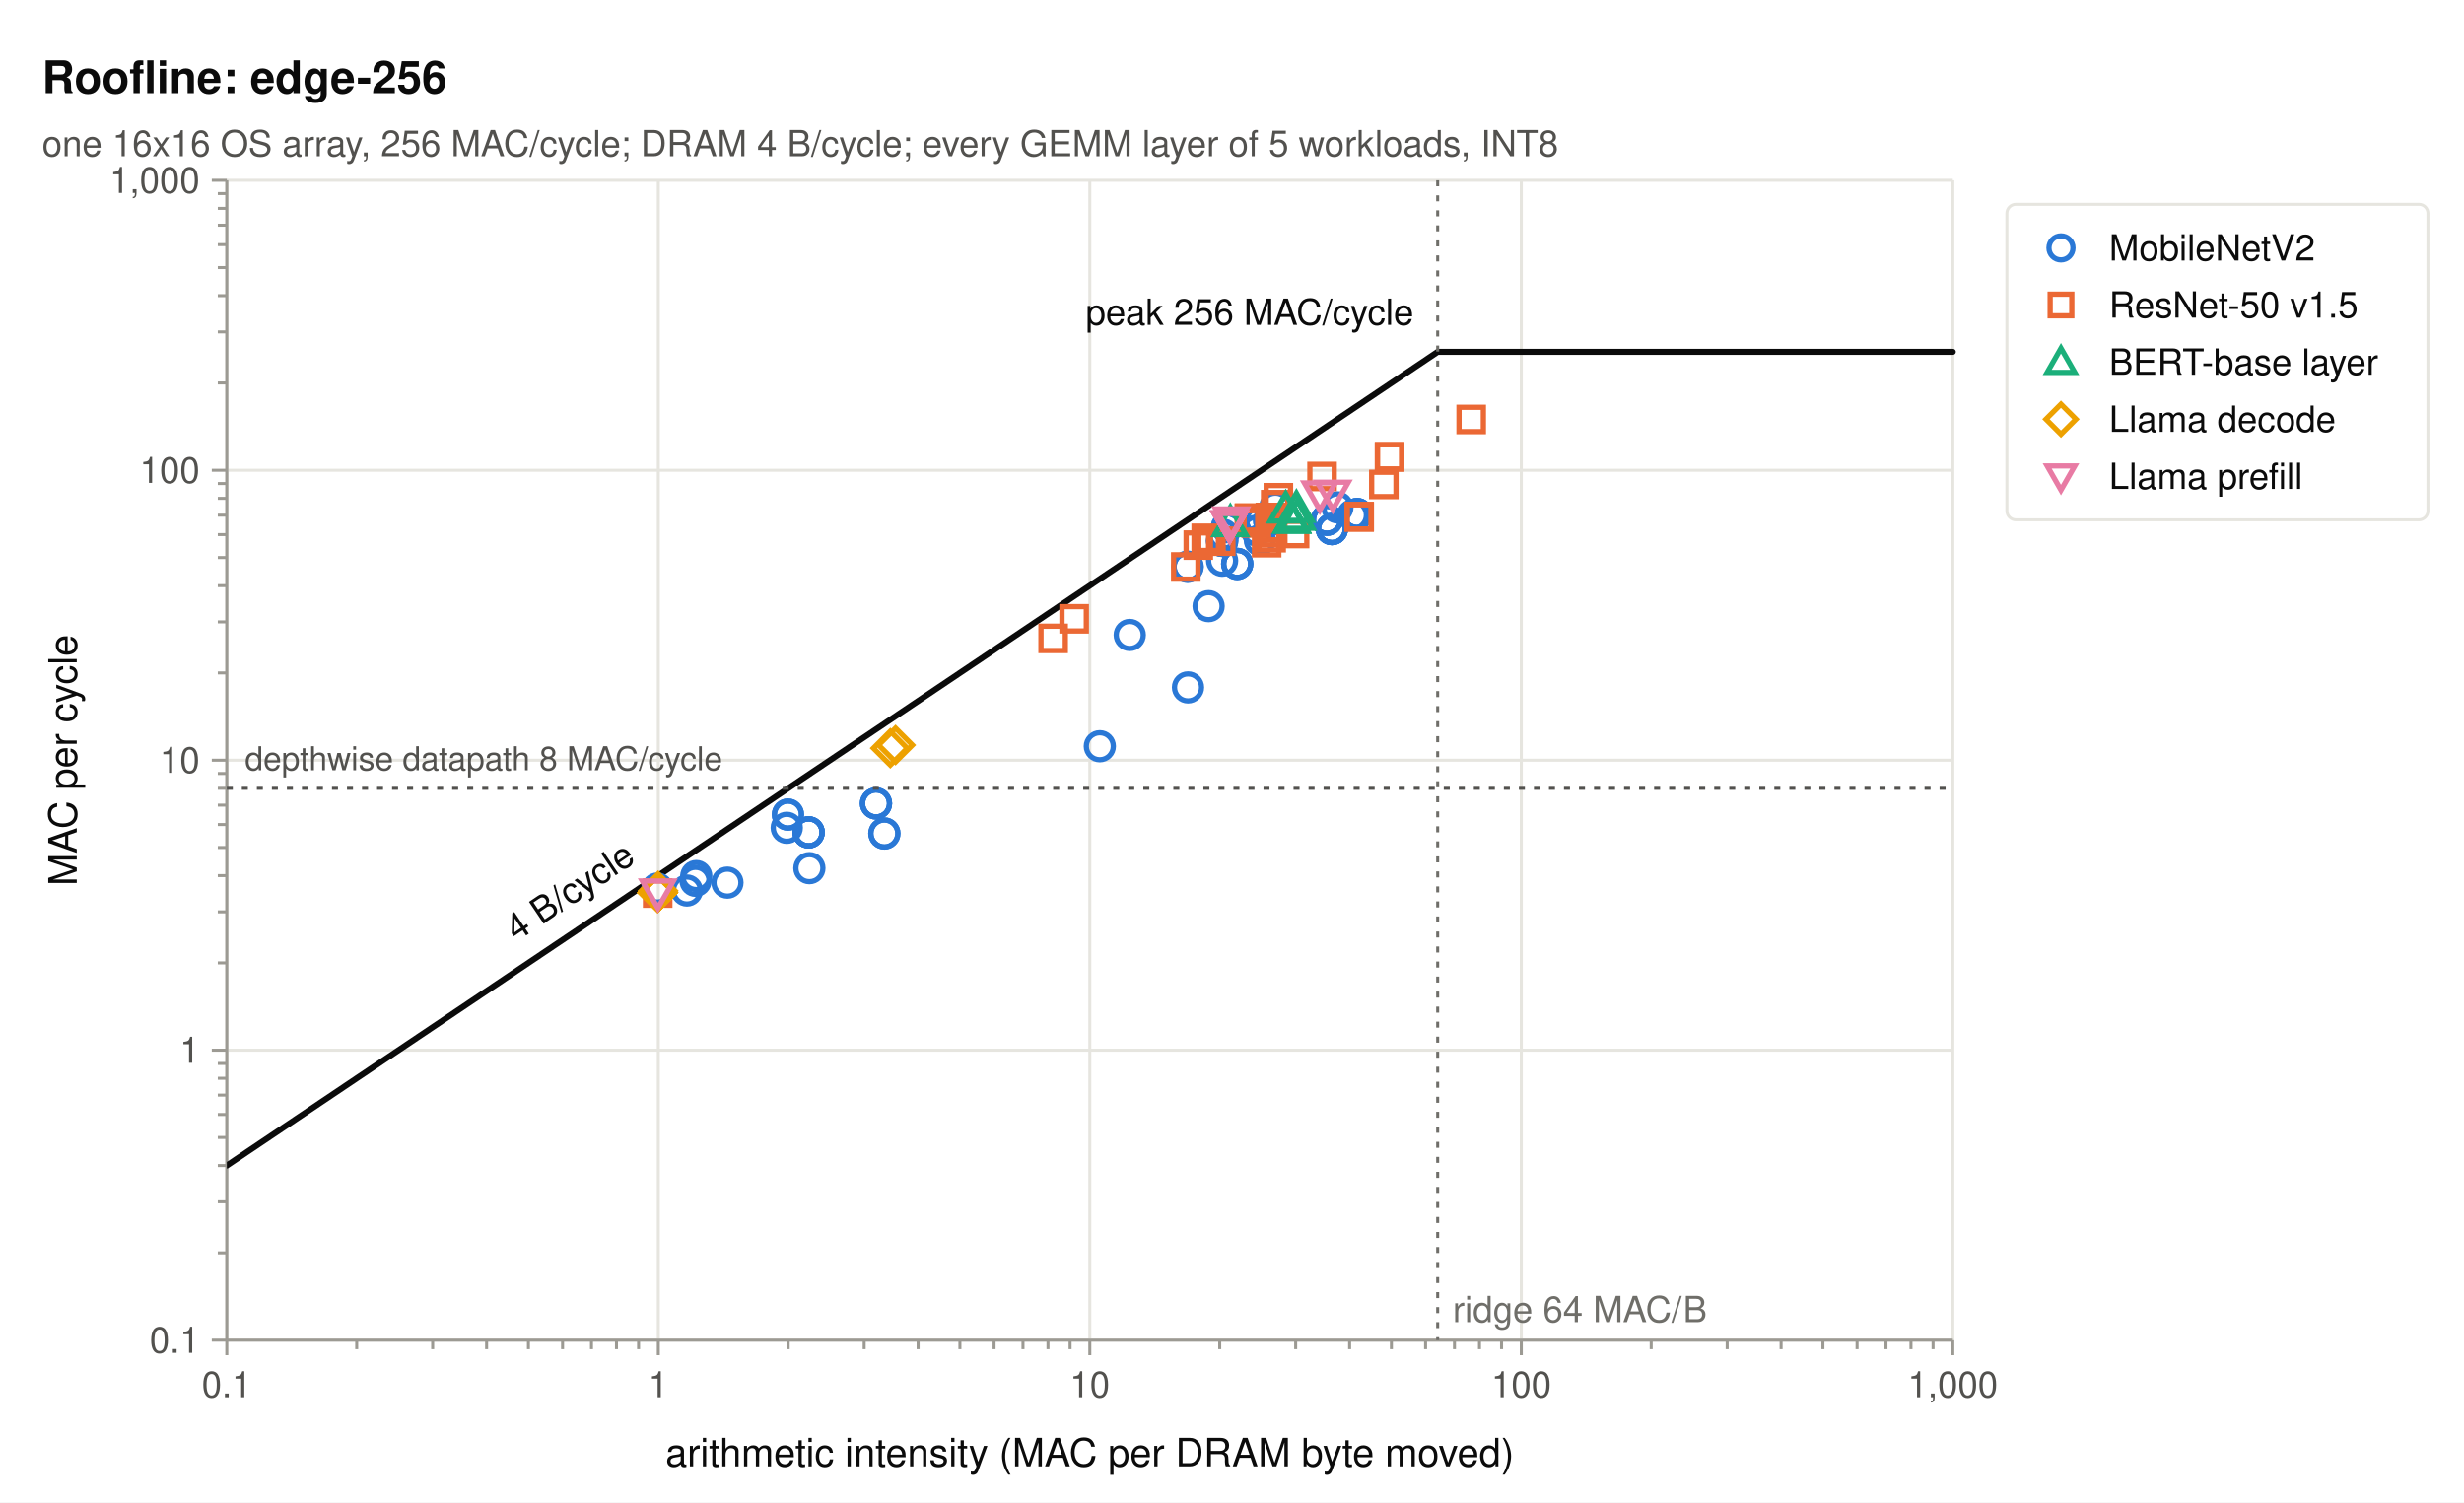
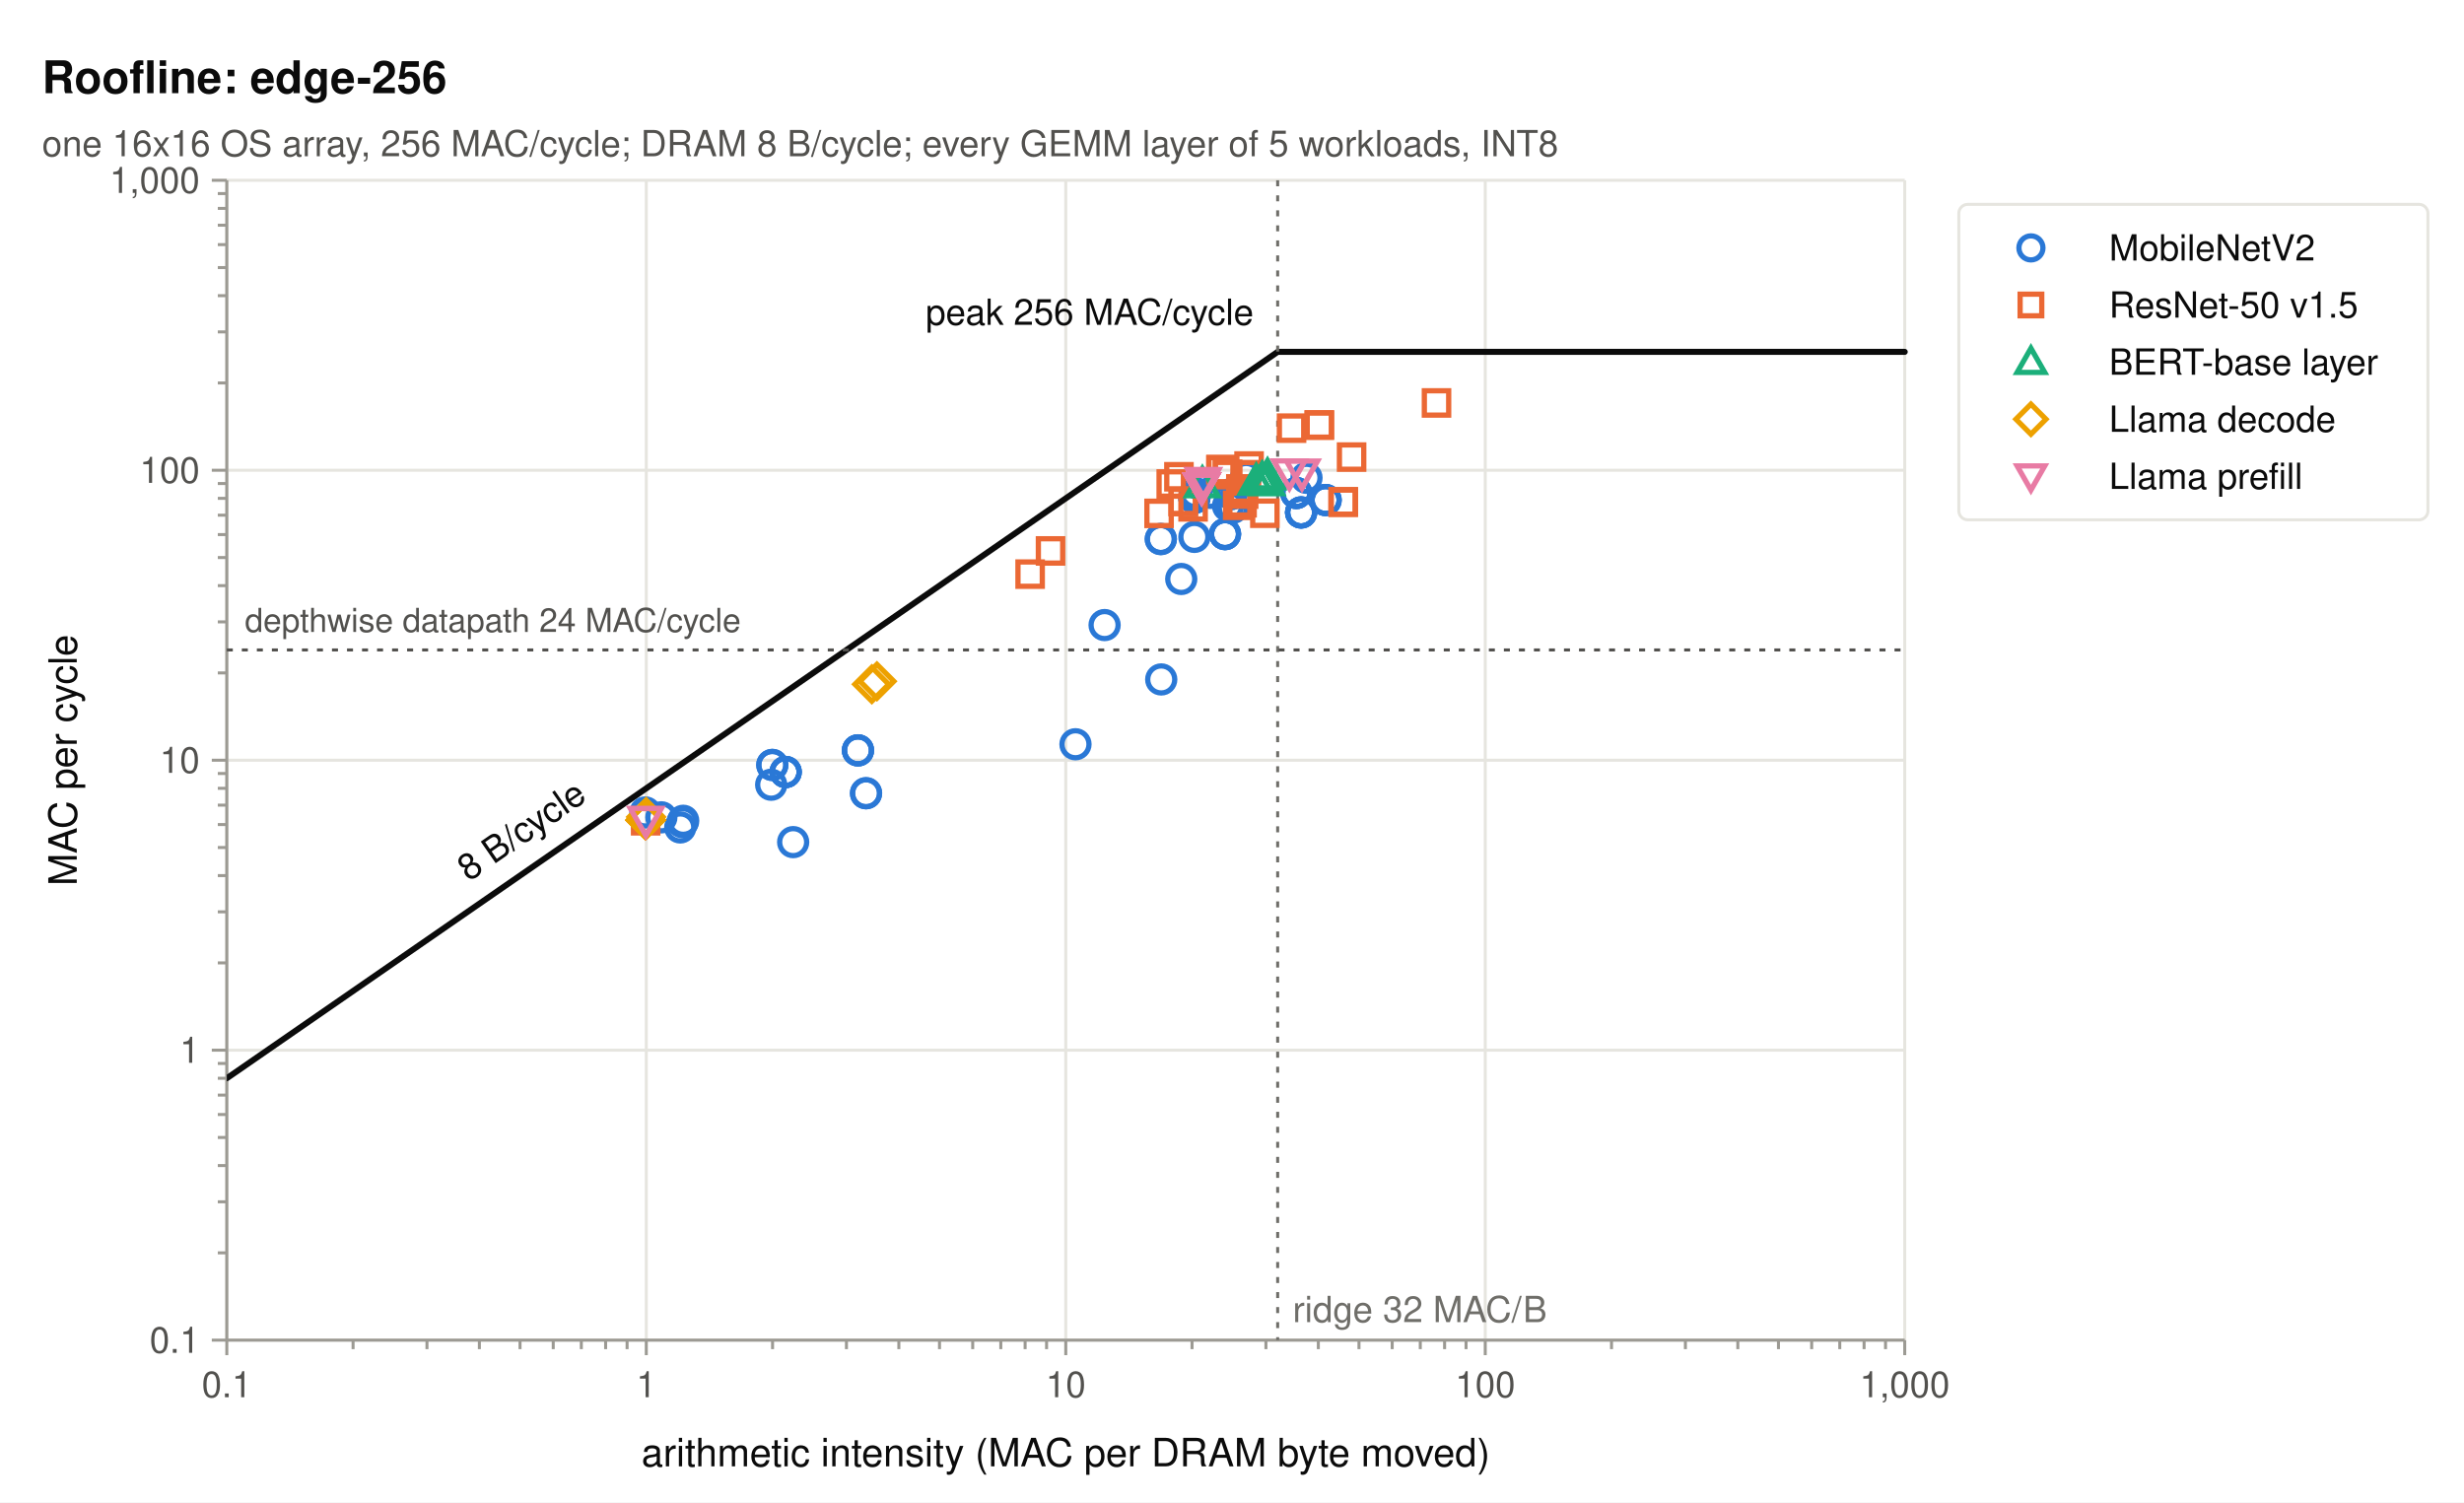
<svg xmlns="http://www.w3.org/2000/svg" width="820" height="500" viewBox="0 0 820 500" font-family="system-ui, -apple-system, 'Segoe UI', Helvetica, Arial, sans-serif">
  <rect width="820" height="500" fill="#ffffff" />
  <defs>
    <clipPath id="roofline-plot">
-       <rect x="75.48" y="58" width="576.4" height="388" />
+       <rect x="75.48" y="58" width="560.4" height="388" />
    </clipPath>
  </defs>
  <text x="14" y="31" font-size="15" fill="#0b0b0b" font-weight="600">Roofline: edge-256</text>
-   <text x="14" y="52" font-size="12" fill="#52514e">one 16x16 OS array, 256 MAC/cycle; DRAM 4 B/cycle; every GEMM layer of 5 workloads, INT8</text>
+   <text x="14" y="52" font-size="12" fill="#52514e">one 16x16 OS array, 256 MAC/cycle; DRAM 8 B/cycle; every GEMM layer of 5 workloads, INT8</text>
  <g stroke="#e6e5df" stroke-width="1" fill="none">
-     <line x1="75.48" y1="446" x2="649.88" y2="446" />
-     <line x1="75.48" y1="349.5" x2="649.88" y2="349.5" />
-     <line x1="75.48" y1="253" x2="649.88" y2="253" />
-     <line x1="75.48" y1="156.5" x2="649.88" y2="156.5" />
-     <line x1="75.48" y1="60" x2="649.88" y2="60" />
+     <line x1="75.48" y1="446" x2="633.88" y2="446" />
+     <line x1="75.48" y1="349.5" x2="633.88" y2="349.5" />
+     <line x1="75.48" y1="253" x2="633.88" y2="253" />
+     <line x1="75.48" y1="156.5" x2="633.88" y2="156.5" />
+     <line x1="75.48" y1="60" x2="633.88" y2="60" />
    <line x1="75.48" y1="60" x2="75.48" y2="446" />
-     <line x1="219.08" y1="60" x2="219.08" y2="446" />
-     <line x1="362.68" y1="60" x2="362.68" y2="446" />
-     <line x1="506.28" y1="60" x2="506.28" y2="446" />
-     <line x1="649.88" y1="60" x2="649.88" y2="446" />
+     <line x1="215.08" y1="60" x2="215.08" y2="446" />
+     <line x1="354.68" y1="60" x2="354.68" y2="446" />
+     <line x1="494.28" y1="60" x2="494.28" y2="446" />
+     <line x1="633.88" y1="60" x2="633.88" y2="446" />
  </g>
  <g stroke="#9c9a93" stroke-width="1" fill="none">
-     <line x1="75.48" y1="446" x2="649.88" y2="446" />
+     <line x1="75.48" y1="446" x2="633.88" y2="446" />
    <line x1="75.48" y1="60" x2="75.48" y2="446" />
-     <line x1="118.71" y1="446" x2="118.71" y2="449" />
-     <line x1="143.99" y1="446" x2="143.99" y2="449" />
-     <line x1="161.94" y1="446" x2="161.94" y2="449" />
-     <line x1="175.85" y1="446" x2="175.85" y2="449" />
-     <line x1="187.22" y1="446" x2="187.22" y2="449" />
-     <line x1="196.84" y1="446" x2="196.84" y2="449" />
-     <line x1="205.16" y1="446" x2="205.16" y2="449" />
-     <line x1="212.51" y1="446" x2="212.51" y2="449" />
-     <line x1="262.31" y1="446" x2="262.31" y2="449" />
-     <line x1="287.59" y1="446" x2="287.59" y2="449" />
-     <line x1="305.54" y1="446" x2="305.54" y2="449" />
-     <line x1="319.45" y1="446" x2="319.45" y2="449" />
-     <line x1="330.82" y1="446" x2="330.82" y2="449" />
-     <line x1="340.44" y1="446" x2="340.44" y2="449" />
-     <line x1="348.76" y1="446" x2="348.76" y2="449" />
-     <line x1="356.11" y1="446" x2="356.11" y2="449" />
-     <line x1="405.91" y1="446" x2="405.91" y2="449" />
-     <line x1="431.19" y1="446" x2="431.19" y2="449" />
-     <line x1="449.14" y1="446" x2="449.14" y2="449" />
-     <line x1="463.05" y1="446" x2="463.05" y2="449" />
-     <line x1="474.42" y1="446" x2="474.42" y2="449" />
-     <line x1="484.04" y1="446" x2="484.04" y2="449" />
-     <line x1="492.36" y1="446" x2="492.36" y2="449" />
-     <line x1="499.71" y1="446" x2="499.71" y2="449" />
-     <line x1="549.51" y1="446" x2="549.51" y2="449" />
-     <line x1="574.79" y1="446" x2="574.79" y2="449" />
-     <line x1="592.74" y1="446" x2="592.74" y2="449" />
-     <line x1="606.65" y1="446" x2="606.65" y2="449" />
-     <line x1="618.02" y1="446" x2="618.02" y2="449" />
-     <line x1="627.64" y1="446" x2="627.64" y2="449" />
-     <line x1="635.96" y1="446" x2="635.96" y2="449" />
-     <line x1="643.31" y1="446" x2="643.31" y2="449" />
+     <line x1="117.5" y1="446" x2="117.5" y2="449" />
+     <line x1="142.09" y1="446" x2="142.09" y2="449" />
+     <line x1="159.53" y1="446" x2="159.53" y2="449" />
+     <line x1="173.06" y1="446" x2="173.06" y2="449" />
+     <line x1="184.11" y1="446" x2="184.11" y2="449" />
+     <line x1="193.46" y1="446" x2="193.46" y2="449" />
+     <line x1="201.55" y1="446" x2="201.55" y2="449" />
+     <line x1="208.69" y1="446" x2="208.69" y2="449" />
+     <line x1="257.1" y1="446" x2="257.1" y2="449" />
+     <line x1="281.69" y1="446" x2="281.69" y2="449" />
+     <line x1="299.13" y1="446" x2="299.13" y2="449" />
+     <line x1="312.66" y1="446" x2="312.66" y2="449" />
+     <line x1="323.71" y1="446" x2="323.71" y2="449" />
+     <line x1="333.06" y1="446" x2="333.06" y2="449" />
+     <line x1="341.15" y1="446" x2="341.15" y2="449" />
+     <line x1="348.29" y1="446" x2="348.29" y2="449" />
+     <line x1="396.7" y1="446" x2="396.7" y2="449" />
+     <line x1="421.29" y1="446" x2="421.29" y2="449" />
+     <line x1="438.73" y1="446" x2="438.73" y2="449" />
+     <line x1="452.26" y1="446" x2="452.26" y2="449" />
+     <line x1="463.31" y1="446" x2="463.31" y2="449" />
+     <line x1="472.66" y1="446" x2="472.66" y2="449" />
+     <line x1="480.75" y1="446" x2="480.75" y2="449" />
+     <line x1="487.89" y1="446" x2="487.89" y2="449" />
+     <line x1="536.3" y1="446" x2="536.3" y2="449" />
+     <line x1="560.89" y1="446" x2="560.89" y2="449" />
+     <line x1="578.33" y1="446" x2="578.33" y2="449" />
+     <line x1="591.86" y1="446" x2="591.86" y2="449" />
+     <line x1="602.91" y1="446" x2="602.91" y2="449" />
+     <line x1="612.26" y1="446" x2="612.26" y2="449" />
+     <line x1="620.35" y1="446" x2="620.35" y2="449" />
+     <line x1="627.49" y1="446" x2="627.49" y2="449" />
    <line x1="72.48" y1="416.95" x2="75.48" y2="416.95" />
    <line x1="72.48" y1="399.96" x2="75.48" y2="399.96" />
    <line x1="72.48" y1="387.9" x2="75.48" y2="387.9" />
    <line x1="72.48" y1="378.55" x2="75.48" y2="378.55" />
    <line x1="72.48" y1="370.91" x2="75.48" y2="370.91" />
    <line x1="72.48" y1="364.45" x2="75.48" y2="364.45" />
    <line x1="72.48" y1="358.85" x2="75.48" y2="358.85" />
    <line x1="72.48" y1="353.92" x2="75.48" y2="353.92" />
    <line x1="72.48" y1="320.45" x2="75.48" y2="320.45" />
    <line x1="72.48" y1="303.46" x2="75.48" y2="303.46" />
    <line x1="72.48" y1="291.4" x2="75.48" y2="291.4" />
    <line x1="72.48" y1="282.05" x2="75.48" y2="282.05" />
    <line x1="72.48" y1="274.41" x2="75.48" y2="274.41" />
    <line x1="72.48" y1="267.95" x2="75.48" y2="267.95" />
    <line x1="72.48" y1="262.35" x2="75.48" y2="262.35" />
    <line x1="72.48" y1="257.42" x2="75.48" y2="257.42" />
    <line x1="72.48" y1="223.95" x2="75.48" y2="223.95" />
    <line x1="72.48" y1="206.96" x2="75.48" y2="206.96" />
    <line x1="72.48" y1="194.9" x2="75.48" y2="194.9" />
    <line x1="72.48" y1="185.55" x2="75.48" y2="185.55" />
    <line x1="72.48" y1="177.91" x2="75.48" y2="177.91" />
    <line x1="72.48" y1="171.45" x2="75.48" y2="171.45" />
    <line x1="72.48" y1="165.85" x2="75.48" y2="165.85" />
    <line x1="72.48" y1="160.92" x2="75.48" y2="160.92" />
    <line x1="72.48" y1="127.45" x2="75.48" y2="127.45" />
    <line x1="72.48" y1="110.46" x2="75.48" y2="110.46" />
    <line x1="72.48" y1="98.4" x2="75.48" y2="98.4" />
    <line x1="72.48" y1="89.05" x2="75.48" y2="89.05" />
    <line x1="72.48" y1="81.41" x2="75.48" y2="81.41" />
    <line x1="72.48" y1="74.95" x2="75.48" y2="74.95" />
    <line x1="72.48" y1="69.35" x2="75.48" y2="69.35" />
    <line x1="72.48" y1="64.42" x2="75.48" y2="64.42" />
    <line x1="75.48" y1="446" x2="75.48" y2="451" />
-     <line x1="219.08" y1="446" x2="219.08" y2="451" />
-     <line x1="362.68" y1="446" x2="362.68" y2="451" />
-     <line x1="506.28" y1="446" x2="506.28" y2="451" />
-     <line x1="649.88" y1="446" x2="649.88" y2="451" />
+     <line x1="215.08" y1="446" x2="215.08" y2="451" />
+     <line x1="354.68" y1="446" x2="354.68" y2="451" />
+     <line x1="494.28" y1="446" x2="494.28" y2="451" />
+     <line x1="633.88" y1="446" x2="633.88" y2="451" />
    <line x1="70.48" y1="446" x2="75.48" y2="446" />
    <line x1="70.48" y1="349.5" x2="75.48" y2="349.5" />
    <line x1="70.48" y1="253" x2="75.48" y2="253" />
    <line x1="70.48" y1="156.5" x2="75.48" y2="156.5" />
    <line x1="70.48" y1="60" x2="75.48" y2="60" />
  </g>
  <g style="font-variant-numeric: tabular-nums">
    <text x="75.48" y="465" font-size="12" fill="#52514e" text-anchor="middle">0.1</text>
-     <text x="219.08" y="465" font-size="12" fill="#52514e" text-anchor="middle">1</text>
-     <text x="362.68" y="465" font-size="12" fill="#52514e" text-anchor="middle">10</text>
-     <text x="506.28" y="465" font-size="12" fill="#52514e" text-anchor="middle">100</text>
-     <text x="649.88" y="465" font-size="12" fill="#52514e" text-anchor="middle">1,000</text>
+     <text x="215.08" y="465" font-size="12" fill="#52514e" text-anchor="middle">1</text>
+     <text x="354.68" y="465" font-size="12" fill="#52514e" text-anchor="middle">10</text>
+     <text x="494.28" y="465" font-size="12" fill="#52514e" text-anchor="middle">100</text>
+     <text x="633.88" y="465" font-size="12" fill="#52514e" text-anchor="middle">1,000</text>
    <text x="66.48" y="450.2" font-size="12" fill="#52514e" text-anchor="end">0.1</text>
    <text x="66.48" y="353.7" font-size="12" fill="#52514e" text-anchor="end">1</text>
    <text x="66.48" y="257.2" font-size="12" fill="#52514e" text-anchor="end">10</text>
    <text x="66.48" y="160.7" font-size="12" fill="#52514e" text-anchor="end">100</text>
    <text x="66.48" y="64.2" font-size="12" fill="#52514e" text-anchor="end">1,000</text>
  </g>
-   <text x="362.68" y="488" font-size="13" fill="#0b0b0b" text-anchor="middle">arithmetic intensity (MAC per DRAM byte moved)</text>
+   <text x="354.68" y="488" font-size="13" fill="#0b0b0b" text-anchor="middle">arithmetic intensity (MAC per DRAM byte moved)</text>
  <text x="21.2" y="253" font-size="13" fill="#0b0b0b" text-anchor="middle" dominant-baseline="middle" transform="rotate(-90 21.2 253)">MAC per cycle</text>
  <g clip-path="url(#roofline-plot)">
-     <path d="M75.48,387.9 L478.45,117.1 L649.88,117.1" fill="none" stroke="#0b0b0b" stroke-width="2" stroke-linejoin="round" stroke-linecap="round" />
-     <line x1="478.45" y1="60" x2="478.45" y2="446" stroke="#6f6e69" stroke-width="1" stroke-dasharray="2 3" />
-     <circle cx="395.36" cy="228.77" r="4.5" fill="none" stroke="#2a78d6" stroke-width="1.75" />
-     <circle cx="269.36" cy="288.92" r="4.5" fill="none" stroke="#2a78d6" stroke-width="1.75" />
-     <circle cx="366.01" cy="248.35" r="4.5" fill="none" stroke="#2a78d6" stroke-width="1.75" />
-     <circle cx="375.97" cy="211.32" r="4.5" fill="none" stroke="#2a78d6" stroke-width="1.75" />
-     <circle cx="231.48" cy="293.14" r="4.5" fill="none" stroke="#2a78d6" stroke-width="1.75" />
-     <circle cx="402.21" cy="201.72" r="4.5" fill="none" stroke="#2a78d6" stroke-width="1.75" />
-     <circle cx="395.22" cy="188.61" r="4.5" fill="none" stroke="#2a78d6" stroke-width="1.75" />
-     <circle cx="261.83" cy="275.49" r="4.5" fill="none" stroke="#2a78d6" stroke-width="1.75" />
-     <circle cx="406.71" cy="186.61" r="4.5" fill="none" stroke="#2a78d6" stroke-width="1.75" />
-     <circle cx="395.22" cy="188.61" r="4.5" fill="none" stroke="#2a78d6" stroke-width="1.75" />
-     <circle cx="231.71" cy="291.55" r="4.5" fill="none" stroke="#2a78d6" stroke-width="1.75" />
-     <circle cx="419.27" cy="179.78" r="4.5" fill="none" stroke="#2a78d6" stroke-width="1.75" />
-     <circle cx="411.73" cy="187.66" r="4.5" fill="none" stroke="#2a78d6" stroke-width="1.75" />
-     <circle cx="262.22" cy="271.09" r="4.5" fill="none" stroke="#2a78d6" stroke-width="1.75" />
-     <circle cx="422.37" cy="173.24" r="4.5" fill="none" stroke="#2a78d6" stroke-width="1.75" />
-     <circle cx="411.73" cy="187.66" r="4.5" fill="none" stroke="#2a78d6" stroke-width="1.75" />
-     <circle cx="262.22" cy="271.09" r="4.5" fill="none" stroke="#2a78d6" stroke-width="1.75" />
-     <circle cx="422.37" cy="173.24" r="4.5" fill="none" stroke="#2a78d6" stroke-width="1.75" />
-     <circle cx="411.73" cy="187.66" r="4.5" fill="none" stroke="#2a78d6" stroke-width="1.75" />
-     <circle cx="228.61" cy="296.36" r="4.5" fill="none" stroke="#2a78d6" stroke-width="1.75" />
-     <circle cx="445.08" cy="168.86" r="4.5" fill="none" stroke="#2a78d6" stroke-width="1.75" />
-     <circle cx="443.24" cy="176.07" r="4.5" fill="none" stroke="#2a78d6" stroke-width="1.75" />
-     <circle cx="269.1" cy="277.01" r="4.5" fill="none" stroke="#2a78d6" stroke-width="1.75" />
-     <circle cx="451.62" cy="171.06" r="4.5" fill="none" stroke="#2a78d6" stroke-width="1.75" />
-     <circle cx="443.24" cy="176.07" r="4.5" fill="none" stroke="#2a78d6" stroke-width="1.75" />
-     <circle cx="269.1" cy="277.01" r="4.5" fill="none" stroke="#2a78d6" stroke-width="1.75" />
-     <circle cx="451.62" cy="171.06" r="4.5" fill="none" stroke="#2a78d6" stroke-width="1.75" />
-     <circle cx="443.24" cy="176.07" r="4.5" fill="none" stroke="#2a78d6" stroke-width="1.75" />
-     <circle cx="269.1" cy="277.01" r="4.5" fill="none" stroke="#2a78d6" stroke-width="1.75" />
-     <circle cx="451.62" cy="171.06" r="4.5" fill="none" stroke="#2a78d6" stroke-width="1.75" />
-     <circle cx="443.24" cy="176.07" r="4.5" fill="none" stroke="#2a78d6" stroke-width="1.75" />
-     <circle cx="269.1" cy="277.01" r="4.5" fill="none" stroke="#2a78d6" stroke-width="1.75" />
-     <circle cx="407.03" cy="177.93" r="4.5" fill="none" stroke="#2a78d6" stroke-width="1.75" />
-     <circle cx="406.72" cy="180" r="4.5" fill="none" stroke="#2a78d6" stroke-width="1.75" />
-     <circle cx="294.31" cy="277.38" r="4.5" fill="none" stroke="#2a78d6" stroke-width="1.75" />
-     <circle cx="408.3" cy="175.41" r="4.5" fill="none" stroke="#2a78d6" stroke-width="1.75" />
-     <circle cx="406.72" cy="180" r="4.5" fill="none" stroke="#2a78d6" stroke-width="1.75" />
-     <circle cx="294.31" cy="277.38" r="4.5" fill="none" stroke="#2a78d6" stroke-width="1.75" />
-     <circle cx="408.3" cy="175.41" r="4.5" fill="none" stroke="#2a78d6" stroke-width="1.75" />
-     <circle cx="406.72" cy="180" r="4.5" fill="none" stroke="#2a78d6" stroke-width="1.75" />
-     <circle cx="242.08" cy="293.74" r="4.5" fill="none" stroke="#2a78d6" stroke-width="1.75" />
-     <circle cx="418.23" cy="176.59" r="4.5" fill="none" stroke="#2a78d6" stroke-width="1.75" />
-     <circle cx="441.6" cy="172.98" r="4.5" fill="none" stroke="#2a78d6" stroke-width="1.75" />
-     <circle cx="291.53" cy="267.38" r="4.5" fill="none" stroke="#2a78d6" stroke-width="1.75" />
-     <circle cx="419.38" cy="173.28" r="4.5" fill="none" stroke="#2a78d6" stroke-width="1.75" />
-     <circle cx="441.6" cy="172.98" r="4.5" fill="none" stroke="#2a78d6" stroke-width="1.75" />
-     <circle cx="291.53" cy="267.38" r="4.5" fill="none" stroke="#2a78d6" stroke-width="1.75" />
-     <circle cx="419.38" cy="173.28" r="4.5" fill="none" stroke="#2a78d6" stroke-width="1.75" />
-     <circle cx="441.6" cy="172.98" r="4.5" fill="none" stroke="#2a78d6" stroke-width="1.75" />
-     <circle cx="291.53" cy="267.38" r="4.5" fill="none" stroke="#2a78d6" stroke-width="1.75" />
-     <circle cx="424.42" cy="168.62" r="4.5" fill="none" stroke="#2a78d6" stroke-width="1.75" />
-     <circle cx="450.22" cy="171.43" r="4.5" fill="none" stroke="#2a78d6" stroke-width="1.75" />
-     <circle cx="218.77" cy="295.71" r="4.5" fill="none" stroke="#2a78d6" stroke-width="1.75" />
-     <rect x="485.55" y="135.54" width="8.1" height="8.1" fill="none" stroke="#eb6834" stroke-width="1.75" />
-     <rect x="426.79" y="173.5" width="8.1" height="8.1" fill="none" stroke="#eb6834" stroke-width="1.75" />
-     <rect x="458.4" y="147.99" width="8.1" height="8.1" fill="none" stroke="#eb6834" stroke-width="1.75" />
-     <rect x="448.27" y="167.93" width="8.1" height="8.1" fill="none" stroke="#eb6834" stroke-width="1.75" />
-     <rect x="448.27" y="167.93" width="8.1" height="8.1" fill="none" stroke="#eb6834" stroke-width="1.75" />
-     <rect x="456.48" y="157.17" width="8.1" height="8.1" fill="none" stroke="#eb6834" stroke-width="1.75" />
-     <rect x="458.4" y="147.99" width="8.1" height="8.1" fill="none" stroke="#eb6834" stroke-width="1.75" />
-     <rect x="448.27" y="167.93" width="8.1" height="8.1" fill="none" stroke="#eb6834" stroke-width="1.75" />
-     <rect x="419.52" y="173.19" width="8.1" height="8.1" fill="none" stroke="#eb6834" stroke-width="1.75" />
-     <rect x="397.37" y="175.09" width="8.1" height="8.1" fill="none" stroke="#eb6834" stroke-width="1.75" />
-     <rect x="411.77" y="168.4" width="8.1" height="8.1" fill="none" stroke="#eb6834" stroke-width="1.75" />
-     <rect x="418.57" y="171.54" width="8.1" height="8.1" fill="none" stroke="#eb6834" stroke-width="1.75" />
-     <rect x="402.21" y="176.06" width="8.1" height="8.1" fill="none" stroke="#eb6834" stroke-width="1.75" />
-     <rect x="435.92" y="154.52" width="8.1" height="8.1" fill="none" stroke="#eb6834" stroke-width="1.75" />
-     <rect x="411.77" y="168.4" width="8.1" height="8.1" fill="none" stroke="#eb6834" stroke-width="1.75" />
-     <rect x="418.98" y="174.9" width="8.1" height="8.1" fill="none" stroke="#eb6834" stroke-width="1.75" />
-     <rect x="353.42" y="201.89" width="8.1" height="8.1" fill="none" stroke="#eb6834" stroke-width="1.75" />
-     <rect x="414" y="169.92" width="8.1" height="8.1" fill="none" stroke="#eb6834" stroke-width="1.75" />
-     <rect x="417.48" y="176.56" width="8.1" height="8.1" fill="none" stroke="#eb6834" stroke-width="1.75" />
-     <rect x="398.87" y="175.83" width="8.1" height="8.1" fill="none" stroke="#eb6834" stroke-width="1.75" />
-     <rect x="394.73" y="177.36" width="8.1" height="8.1" fill="none" stroke="#eb6834" stroke-width="1.75" />
-     <rect x="414" y="169.92" width="8.1" height="8.1" fill="none" stroke="#eb6834" stroke-width="1.75" />
-     <rect x="398.87" y="175.83" width="8.1" height="8.1" fill="none" stroke="#eb6834" stroke-width="1.75" />
-     <rect x="346.43" y="208.4" width="8.1" height="8.1" fill="none" stroke="#eb6834" stroke-width="1.75" />
-     <rect x="418.73" y="168.18" width="8.1" height="8.1" fill="none" stroke="#eb6834" stroke-width="1.75" />
-     <rect x="420.49" y="163.9" width="8.1" height="8.1" fill="none" stroke="#eb6834" stroke-width="1.75" />
-     <rect x="421.38" y="161.59" width="8.1" height="8.1" fill="none" stroke="#eb6834" stroke-width="1.75" />
-     <rect x="390.57" y="184.63" width="8.1" height="8.1" fill="none" stroke="#eb6834" stroke-width="1.75" />
-     <rect x="418.73" y="168.18" width="8.1" height="8.1" fill="none" stroke="#eb6834" stroke-width="1.75" />
-     <rect x="214.82" y="293.16" width="8.1" height="8.1" fill="none" stroke="#eb6834" stroke-width="1.75" />
-     <polygon points="429.93,167.64 435.1,176.7 424.75,176.7" fill="none" stroke="#1baf7a" stroke-width="1.75" />
-     <polygon points="429.93,167.64 435.1,176.7 424.75,176.7" fill="none" stroke="#1baf7a" stroke-width="1.75" />
-     <polygon points="429.93,167.64 435.1,176.7 424.75,176.7" fill="none" stroke="#1baf7a" stroke-width="1.75" />
-     <polygon points="427.87,164.33 433.05,173.39 422.7,173.39" fill="none" stroke="#1baf7a" stroke-width="1.75" />
-     <polygon points="431.44,164.12 436.61,173.18 426.26,173.18" fill="none" stroke="#1baf7a" stroke-width="1.75" />
-     <polygon points="429.93,167.64 435.1,176.7 424.75,176.7" fill="none" stroke="#1baf7a" stroke-width="1.75" />
-     <polygon points="431.75,166.74 436.92,175.8 426.57,175.8" fill="none" stroke="#1baf7a" stroke-width="1.75" />
-     <polygon points="409.45,168.84 414.62,177.9 404.27,177.9" fill="none" stroke="#1baf7a" stroke-width="1.75" />
-     <polygon points="218.9,291.45 224.52,297.07 218.9,302.7 213.27,297.07" fill="none" stroke="#eda100" stroke-width="1.75" />
-     <polygon points="218.81,291.5 224.43,297.13 218.81,302.75 213.18,297.13" fill="none" stroke="#eda100" stroke-width="1.75" />
-     <polygon points="218.81,291.5 224.43,297.13 218.81,302.75 213.18,297.13" fill="none" stroke="#eda100" stroke-width="1.75" />
-     <polygon points="296.29,243.37 301.91,249 296.29,254.62 290.66,249" fill="none" stroke="#eda100" stroke-width="1.75" />
-     <polygon points="298.03,242.33 303.65,247.96 298.03,253.58 292.4,247.96" fill="none" stroke="#eda100" stroke-width="1.75" />
-     <polygon points="218.9,291.45 224.52,297.07 218.9,302.7 213.27,297.07" fill="none" stroke="#eda100" stroke-width="1.75" />
-     <polygon points="218.92,291.44 224.55,297.06 218.92,302.69 213.3,297.06" fill="none" stroke="#eda100" stroke-width="1.75" />
-     <polygon points="218.92,291.44 224.55,297.06 218.92,302.69 213.3,297.06" fill="none" stroke="#eda100" stroke-width="1.75" />
-     <polygon points="219.01,290.83 224.64,296.45 219.01,302.08 213.39,296.45" fill="none" stroke="#eda100" stroke-width="1.75" />
-     <polygon points="218.93,291.43 224.55,297.06 218.93,302.68 213.3,297.06" fill="none" stroke="#eda100" stroke-width="1.75" />
-     <polygon points="409.21,179.79 414.38,170.73 404.03,170.73" fill="none" stroke="#e87ba4" stroke-width="1.75" />
-     <polygon points="409.21,179.79 414.38,170.73 404.03,170.73" fill="none" stroke="#e87ba4" stroke-width="1.75" />
-     <polygon points="409.21,179.79 414.38,170.73 404.03,170.73" fill="none" stroke="#e87ba4" stroke-width="1.75" />
-     <polygon points="439.24,169.76 444.42,160.71 434.07,160.71" fill="none" stroke="#e87ba4" stroke-width="1.75" />
-     <polygon points="443.55,169.54 448.72,160.48 438.37,160.48" fill="none" stroke="#e87ba4" stroke-width="1.75" />
-     <polygon points="409.21,179.79 414.38,170.73 404.03,170.73" fill="none" stroke="#e87ba4" stroke-width="1.75" />
-     <polygon points="409.21,179.79 414.38,170.73 404.03,170.73" fill="none" stroke="#e87ba4" stroke-width="1.75" />
-     <polygon points="409.21,179.79 414.38,170.73 404.03,170.73" fill="none" stroke="#e87ba4" stroke-width="1.75" />
-     <polygon points="409.75,178.44 414.93,169.38 404.58,169.38" fill="none" stroke="#e87ba4" stroke-width="1.75" />
-     <polygon points="218.93,302.23 224.1,293.18 213.75,293.18" fill="none" stroke="#e87ba4" stroke-width="1.75" />
-     <line x1="75.48" y1="262.35" x2="649.88" y2="262.35" stroke="#52514e" stroke-width="1" stroke-dasharray="2 3" />
-   </g>
-   <text x="81.48" y="256.35" font-size="11" fill="#52514e">depthwise datapath 8 MAC/cycle</text>
-   <text x="483.45" y="440" font-size="12" fill="#6f6e69">ridge 64 MAC/B</text>
-   <text x="470.45" y="108.1" font-size="12" fill="#0b0b0b" text-anchor="end">peak 256 MAC/cycle</text>
-   <text x="191.91" y="300.02" font-size="12" fill="#0b0b0b" text-anchor="middle" transform="rotate(-33.9 191.91 300.02)">4 B/cycle</text>
-   <g transform="translate(667.88,68)">
-     <rect width="140.12" height="105" rx="3" fill="#ffffff" fill-opacity="0.92" stroke="#e6e5df" />
-     <circle cx="18" cy="14.5" r="4" fill="none" stroke="#2a78d6" stroke-width="1.75" />
-     <text x="34" y="18.7" font-size="12" fill="#0b0b0b">MobileNetV2</text>
-     <rect x="14.4" y="29.9" width="7.2" height="7.2" fill="none" stroke="#eb6834" stroke-width="1.75" />
-     <text x="34" y="37.7" font-size="12" fill="#0b0b0b">ResNet-50 v1.5</text>
-     <polygon points="18,47.9 22.6,55.95 13.4,55.95" fill="none" stroke="#1baf7a" stroke-width="1.75" />
-     <text x="34" y="56.7" font-size="12" fill="#0b0b0b">BERT-base layer</text>
-     <polygon points="18,66.5 23,71.5 18,76.5 13,71.5" fill="none" stroke="#eda100" stroke-width="1.75" />
-     <text x="34" y="75.7" font-size="12" fill="#0b0b0b">Llama decode</text>
-     <polygon points="18,95.1 22.6,87.05 13.4,87.05" fill="none" stroke="#e87ba4" stroke-width="1.75" />
-     <text x="34" y="94.7" font-size="12" fill="#0b0b0b">Llama prefill</text>
+     <path d="M75.48,358.85 L425.2,117.1 L633.88,117.1" fill="none" stroke="#0b0b0b" stroke-width="2" stroke-linejoin="round" stroke-linecap="round" />
+     <line x1="425.2" y1="60" x2="425.2" y2="446" stroke="#6f6e69" stroke-width="1" stroke-dasharray="2 3" />
+     <circle cx="386.45" cy="226.12" r="4.5" fill="none" stroke="#2a78d6" stroke-width="1.75" />
+     <circle cx="263.96" cy="280.26" r="4.5" fill="none" stroke="#2a78d6" stroke-width="1.75" />
+     <circle cx="357.91" cy="247.69" r="4.5" fill="none" stroke="#2a78d6" stroke-width="1.75" />
+     <circle cx="367.6" cy="208.02" r="4.5" fill="none" stroke="#2a78d6" stroke-width="1.75" />
+     <circle cx="227.14" cy="273.64" r="4.5" fill="none" stroke="#2a78d6" stroke-width="1.75" />
+     <circle cx="393.11" cy="192.68" r="4.5" fill="none" stroke="#2a78d6" stroke-width="1.75" />
+     <circle cx="386.31" cy="179.4" r="4.5" fill="none" stroke="#2a78d6" stroke-width="1.75" />
+     <circle cx="256.64" cy="261.16" r="4.5" fill="none" stroke="#2a78d6" stroke-width="1.75" />
+     <circle cx="397.48" cy="178.68" r="4.5" fill="none" stroke="#2a78d6" stroke-width="1.75" />
+     <circle cx="386.31" cy="179.4" r="4.5" fill="none" stroke="#2a78d6" stroke-width="1.75" />
+     <circle cx="227.36" cy="273.16" r="4.5" fill="none" stroke="#2a78d6" stroke-width="1.75" />
+     <circle cx="410.28" cy="168.99" r="4.5" fill="none" stroke="#2a78d6" stroke-width="1.75" />
+     <circle cx="407.68" cy="177.75" r="4.5" fill="none" stroke="#2a78d6" stroke-width="1.75" />
+     <circle cx="257.02" cy="254.57" r="4.5" fill="none" stroke="#2a78d6" stroke-width="1.75" />
+     <circle cx="412.58" cy="163.37" r="4.5" fill="none" stroke="#2a78d6" stroke-width="1.75" />
+     <circle cx="407.68" cy="177.75" r="4.5" fill="none" stroke="#2a78d6" stroke-width="1.75" />
+     <circle cx="257.02" cy="254.57" r="4.5" fill="none" stroke="#2a78d6" stroke-width="1.75" />
+     <circle cx="412.58" cy="163.37" r="4.5" fill="none" stroke="#2a78d6" stroke-width="1.75" />
+     <circle cx="407.68" cy="177.75" r="4.5" fill="none" stroke="#2a78d6" stroke-width="1.75" />
+     <circle cx="220.09" cy="272.01" r="4.5" fill="none" stroke="#2a78d6" stroke-width="1.75" />
+     <circle cx="434.79" cy="159.02" r="4.5" fill="none" stroke="#2a78d6" stroke-width="1.75" />
+     <circle cx="433" cy="170.55" r="4.5" fill="none" stroke="#2a78d6" stroke-width="1.75" />
+     <circle cx="261.45" cy="256.92" r="4.5" fill="none" stroke="#2a78d6" stroke-width="1.75" />
+     <circle cx="441.15" cy="166.41" r="4.5" fill="none" stroke="#2a78d6" stroke-width="1.75" />
+     <circle cx="433" cy="170.55" r="4.5" fill="none" stroke="#2a78d6" stroke-width="1.75" />
+     <circle cx="261.45" cy="256.92" r="4.5" fill="none" stroke="#2a78d6" stroke-width="1.75" />
+     <circle cx="441.15" cy="166.41" r="4.5" fill="none" stroke="#2a78d6" stroke-width="1.75" />
+     <circle cx="433" cy="170.55" r="4.5" fill="none" stroke="#2a78d6" stroke-width="1.75" />
+     <circle cx="261.45" cy="256.92" r="4.5" fill="none" stroke="#2a78d6" stroke-width="1.75" />
+     <circle cx="441.15" cy="166.41" r="4.5" fill="none" stroke="#2a78d6" stroke-width="1.75" />
+     <circle cx="433" cy="170.55" r="4.5" fill="none" stroke="#2a78d6" stroke-width="1.75" />
+     <circle cx="261.45" cy="256.92" r="4.5" fill="none" stroke="#2a78d6" stroke-width="1.75" />
+     <circle cx="397.8" cy="164.09" r="4.5" fill="none" stroke="#2a78d6" stroke-width="1.75" />
+     <circle cx="397.49" cy="165.66" r="4.5" fill="none" stroke="#2a78d6" stroke-width="1.75" />
+     <circle cx="288.21" cy="263.99" r="4.5" fill="none" stroke="#2a78d6" stroke-width="1.75" />
+     <circle cx="399.03" cy="161.1" r="4.5" fill="none" stroke="#2a78d6" stroke-width="1.75" />
+     <circle cx="397.49" cy="165.66" r="4.5" fill="none" stroke="#2a78d6" stroke-width="1.75" />
+     <circle cx="288.21" cy="263.99" r="4.5" fill="none" stroke="#2a78d6" stroke-width="1.75" />
+     <circle cx="399.03" cy="161.1" r="4.5" fill="none" stroke="#2a78d6" stroke-width="1.75" />
+     <circle cx="397.49" cy="165.66" r="4.5" fill="none" stroke="#2a78d6" stroke-width="1.75" />
+     <circle cx="226.38" cy="275.37" r="4.5" fill="none" stroke="#2a78d6" stroke-width="1.75" />
+     <circle cx="408.68" cy="168.36" r="4.5" fill="none" stroke="#2a78d6" stroke-width="1.75" />
+     <circle cx="431.4" cy="164.08" r="4.5" fill="none" stroke="#2a78d6" stroke-width="1.75" />
+     <circle cx="285.52" cy="249.72" r="4.5" fill="none" stroke="#2a78d6" stroke-width="1.75" />
+     <circle cx="409.8" cy="164.4" r="4.5" fill="none" stroke="#2a78d6" stroke-width="1.75" />
+     <circle cx="431.4" cy="164.08" r="4.5" fill="none" stroke="#2a78d6" stroke-width="1.75" />
+     <circle cx="285.52" cy="249.72" r="4.5" fill="none" stroke="#2a78d6" stroke-width="1.75" />
+     <circle cx="409.8" cy="164.4" r="4.5" fill="none" stroke="#2a78d6" stroke-width="1.75" />
+     <circle cx="431.4" cy="164.08" r="4.5" fill="none" stroke="#2a78d6" stroke-width="1.75" />
+     <circle cx="285.52" cy="249.72" r="4.5" fill="none" stroke="#2a78d6" stroke-width="1.75" />
+     <circle cx="414.7" cy="158.74" r="4.5" fill="none" stroke="#2a78d6" stroke-width="1.75" />
+     <circle cx="402.78" cy="164.03" r="4.5" fill="none" stroke="#2a78d6" stroke-width="1.75" />
+     <circle cx="214.78" cy="270.39" r="4.5" fill="none" stroke="#2a78d6" stroke-width="1.75" />
+     <rect x="474.01" y="130.05" width="8.1" height="8.1" fill="none" stroke="#eb6834" stroke-width="1.75" />
+     <rect x="416.89" y="166.75" width="8.1" height="8.1" fill="none" stroke="#eb6834" stroke-width="1.75" />
+     <rect x="435.01" y="137.4" width="8.1" height="8.1" fill="none" stroke="#eb6834" stroke-width="1.75" />
+     <rect x="442.97" y="163.01" width="8.1" height="8.1" fill="none" stroke="#eb6834" stroke-width="1.75" />
+     <rect x="442.97" y="163.01" width="8.1" height="8.1" fill="none" stroke="#eb6834" stroke-width="1.75" />
+     <rect x="445.75" y="148.07" width="8.1" height="8.1" fill="none" stroke="#eb6834" stroke-width="1.75" />
+     <rect x="435.01" y="137.4" width="8.1" height="8.1" fill="none" stroke="#eb6834" stroke-width="1.75" />
+     <rect x="442.97" y="163.01" width="8.1" height="8.1" fill="none" stroke="#eb6834" stroke-width="1.75" />
+     <rect x="409.83" y="160.39" width="8.1" height="8.1" fill="none" stroke="#eb6834" stroke-width="1.75" />
+     <rect x="388.29" y="154.62" width="8.1" height="8.1" fill="none" stroke="#eb6834" stroke-width="1.75" />
+     <rect x="402.29" y="152.27" width="8.1" height="8.1" fill="none" stroke="#eb6834" stroke-width="1.75" />
+     <rect x="408.9" y="158.66" width="8.1" height="8.1" fill="none" stroke="#eb6834" stroke-width="1.75" />
+     <rect x="393" y="164.64" width="8.1" height="8.1" fill="none" stroke="#eb6834" stroke-width="1.75" />
+     <rect x="425.77" y="138.44" width="8.1" height="8.1" fill="none" stroke="#eb6834" stroke-width="1.75" />
+     <rect x="402.29" y="152.27" width="8.1" height="8.1" fill="none" stroke="#eb6834" stroke-width="1.75" />
+     <rect x="409.3" y="163.28" width="8.1" height="8.1" fill="none" stroke="#eb6834" stroke-width="1.75" />
+     <rect x="345.56" y="179.3" width="8.1" height="8.1" fill="none" stroke="#eb6834" stroke-width="1.75" />
+     <rect x="404.46" y="153.83" width="8.1" height="8.1" fill="none" stroke="#eb6834" stroke-width="1.75" />
+     <rect x="407.84" y="164.12" width="8.1" height="8.1" fill="none" stroke="#eb6834" stroke-width="1.75" />
+     <rect x="389.75" y="162.84" width="8.1" height="8.1" fill="none" stroke="#eb6834" stroke-width="1.75" />
+     <rect x="385.73" y="157.02" width="8.1" height="8.1" fill="none" stroke="#eb6834" stroke-width="1.75" />
+     <rect x="404.46" y="153.83" width="8.1" height="8.1" fill="none" stroke="#eb6834" stroke-width="1.75" />
+     <rect x="389.75" y="162.84" width="8.1" height="8.1" fill="none" stroke="#eb6834" stroke-width="1.75" />
+     <rect x="338.77" y="187.02" width="8.1" height="8.1" fill="none" stroke="#eb6834" stroke-width="1.75" />
+     <rect x="409.06" y="159.18" width="8.1" height="8.1" fill="none" stroke="#eb6834" stroke-width="1.75" />
+     <rect x="410.76" y="153.93" width="8.1" height="8.1" fill="none" stroke="#eb6834" stroke-width="1.75" />
+     <rect x="411.63" y="151.04" width="8.1" height="8.1" fill="none" stroke="#eb6834" stroke-width="1.75" />
+     <rect x="381.68" y="166.8" width="8.1" height="8.1" fill="none" stroke="#eb6834" stroke-width="1.75" />
+     <rect x="409.06" y="159.18" width="8.1" height="8.1" fill="none" stroke="#eb6834" stroke-width="1.75" />
+     <rect x="210.82" y="269.1" width="8.1" height="8.1" fill="none" stroke="#eb6834" stroke-width="1.75" />
+     <polygon points="420.06,154.51 425.23,163.56 414.88,163.56" fill="none" stroke="#1baf7a" stroke-width="1.75" />
+     <polygon points="420.06,154.51 425.23,163.56 414.88,163.56" fill="none" stroke="#1baf7a" stroke-width="1.75" />
+     <polygon points="420.06,154.51 425.23,163.56 414.88,163.56" fill="none" stroke="#1baf7a" stroke-width="1.75" />
+     <polygon points="418.06,155.06 423.23,164.12 412.88,164.12" fill="none" stroke="#1baf7a" stroke-width="1.75" />
+     <polygon points="421.52,155.24 426.7,164.3 416.35,164.3" fill="none" stroke="#1baf7a" stroke-width="1.75" />
+     <polygon points="420.06,154.51 425.23,163.56 414.88,163.56" fill="none" stroke="#1baf7a" stroke-width="1.75" />
+     <polygon points="421.82,153.29 427,162.35 416.65,162.35" fill="none" stroke="#1baf7a" stroke-width="1.75" />
+     <polygon points="400.14,155.93 405.32,164.99 394.97,164.99" fill="none" stroke="#1baf7a" stroke-width="1.75" />
+     <polygon points="214.9,267.3 220.53,272.93 214.9,278.55 209.28,272.93" fill="none" stroke="#eda100" stroke-width="1.75" />
+     <polygon points="214.81,267.35 220.44,272.97 214.81,278.6 209.19,272.97" fill="none" stroke="#eda100" stroke-width="1.75" />
+     <polygon points="214.81,267.35 220.44,272.97 214.81,278.6 209.19,272.97" fill="none" stroke="#eda100" stroke-width="1.75" />
+     <polygon points="290.14,222.1 295.76,227.73 290.14,233.35 284.51,227.73" fill="none" stroke="#eda100" stroke-width="1.75" />
+     <polygon points="291.83,221.1 297.46,226.73 291.83,232.35 286.21,226.73" fill="none" stroke="#eda100" stroke-width="1.75" />
+     <polygon points="214.9,267.3 220.53,272.93 214.9,278.55 209.28,272.93" fill="none" stroke="#eda100" stroke-width="1.75" />
+     <polygon points="214.92,267.29 220.55,272.91 214.92,278.54 209.3,272.91" fill="none" stroke="#eda100" stroke-width="1.75" />
+     <polygon points="214.92,267.29 220.55,272.91 214.92,278.54 209.3,272.91" fill="none" stroke="#eda100" stroke-width="1.75" />
+     <polygon points="215.01,266.25 220.64,271.88 215.01,277.5 209.39,271.88" fill="none" stroke="#eda100" stroke-width="1.75" />
+     <polygon points="214.93,267.29 220.56,272.91 214.93,278.54 209.31,272.91" fill="none" stroke="#eda100" stroke-width="1.75" />
+     <polygon points="399.91,167.07 405.09,158.01 394.74,158.01" fill="none" stroke="#e87ba4" stroke-width="1.75" />
+     <polygon points="399.91,167.07 405.09,158.01 394.74,158.01" fill="none" stroke="#e87ba4" stroke-width="1.75" />
+     <polygon points="399.91,167.07 405.09,158.01 394.74,158.01" fill="none" stroke="#e87ba4" stroke-width="1.75" />
+     <polygon points="429.11,162.46 434.29,153.4 423.94,153.4" fill="none" stroke="#e87ba4" stroke-width="1.75" />
+     <polygon points="433.29,162.5 438.47,153.44 428.12,153.44" fill="none" stroke="#e87ba4" stroke-width="1.75" />
+     <polygon points="399.91,167.07 405.09,158.01 394.74,158.01" fill="none" stroke="#e87ba4" stroke-width="1.75" />
+     <polygon points="399.91,167.07 405.09,158.01 394.74,158.01" fill="none" stroke="#e87ba4" stroke-width="1.75" />
+     <polygon points="399.91,167.07 405.09,158.01 394.74,158.01" fill="none" stroke="#e87ba4" stroke-width="1.75" />
+     <polygon points="400.44,165.29 405.61,156.23 395.26,156.23" fill="none" stroke="#e87ba4" stroke-width="1.75" />
+     <polygon points="214.93,278.09 220.11,269.03 209.76,269.03" fill="none" stroke="#e87ba4" stroke-width="1.75" />
+     <line x1="75.48" y1="216.31" x2="633.88" y2="216.31" stroke="#52514e" stroke-width="1" stroke-dasharray="2 3" />
+   </g>
+   <text x="81.48" y="210.31" font-size="11" fill="#52514e">depthwise datapath 24 MAC/cycle</text>
+   <text x="430.2" y="440" font-size="12" fill="#6f6e69">ridge 32 MAC/B</text>
+   <text x="417.2" y="108.1" font-size="12" fill="#0b0b0b" text-anchor="end">peak 256 MAC/cycle</text>
+   <text x="175.85" y="279.75" font-size="12" fill="#0b0b0b" text-anchor="middle" transform="rotate(-34.65 175.85 279.75)">8 B/cycle</text>
+   <g transform="translate(651.88,68)">
+     <rect width="156.12" height="105" rx="3" fill="#ffffff" fill-opacity="0.92" stroke="#e6e5df" />
+     <circle cx="24" cy="14.5" r="4" fill="none" stroke="#2a78d6" stroke-width="1.75" />
+     <text x="50" y="18.7" font-size="12" fill="#0b0b0b">MobileNetV2</text>
+     <rect x="20.4" y="29.9" width="7.2" height="7.2" fill="none" stroke="#eb6834" stroke-width="1.75" />
+     <text x="50" y="37.7" font-size="12" fill="#0b0b0b">ResNet-50 v1.5</text>
+     <polygon points="24,47.9 28.6,55.95 19.4,55.95" fill="none" stroke="#1baf7a" stroke-width="1.75" />
+     <text x="50" y="56.7" font-size="12" fill="#0b0b0b">BERT-base layer</text>
+     <polygon points="24,66.5 29,71.5 24,76.5 19,71.5" fill="none" stroke="#eda100" stroke-width="1.75" />
+     <text x="50" y="75.7" font-size="12" fill="#0b0b0b">Llama decode</text>
+     <polygon points="24,95.1 28.6,87.05 19.4,87.05" fill="none" stroke="#e87ba4" stroke-width="1.75" />
+     <text x="50" y="94.7" font-size="12" fill="#0b0b0b">Llama prefill</text>
  </g>
</svg>
